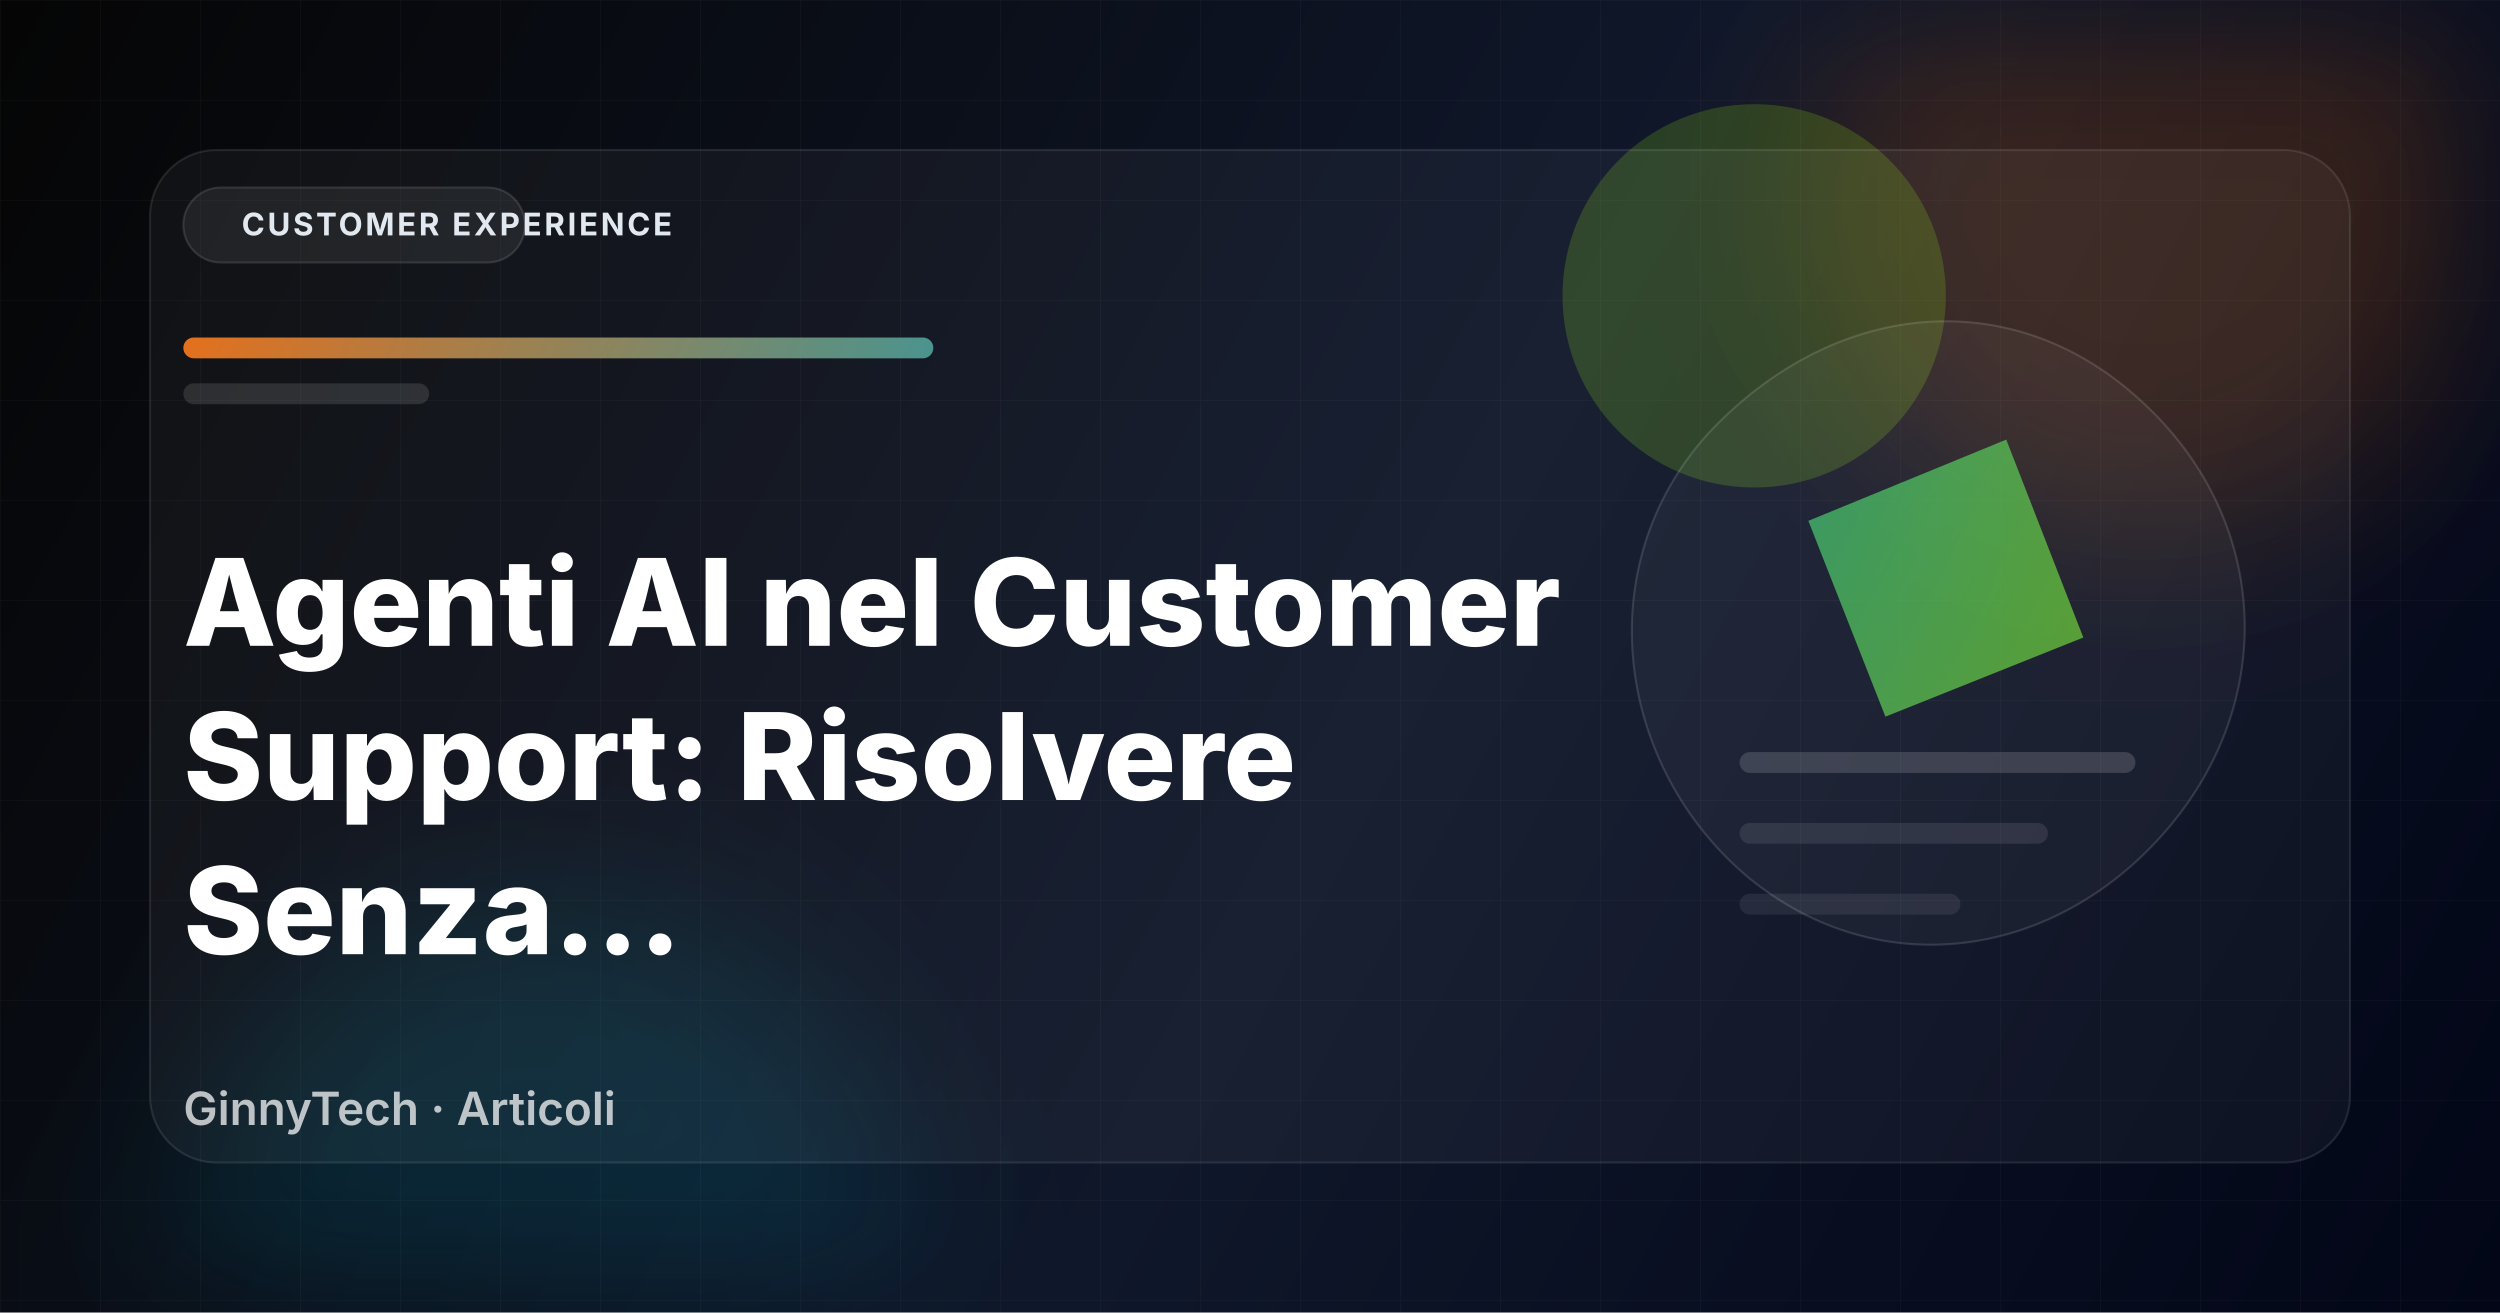
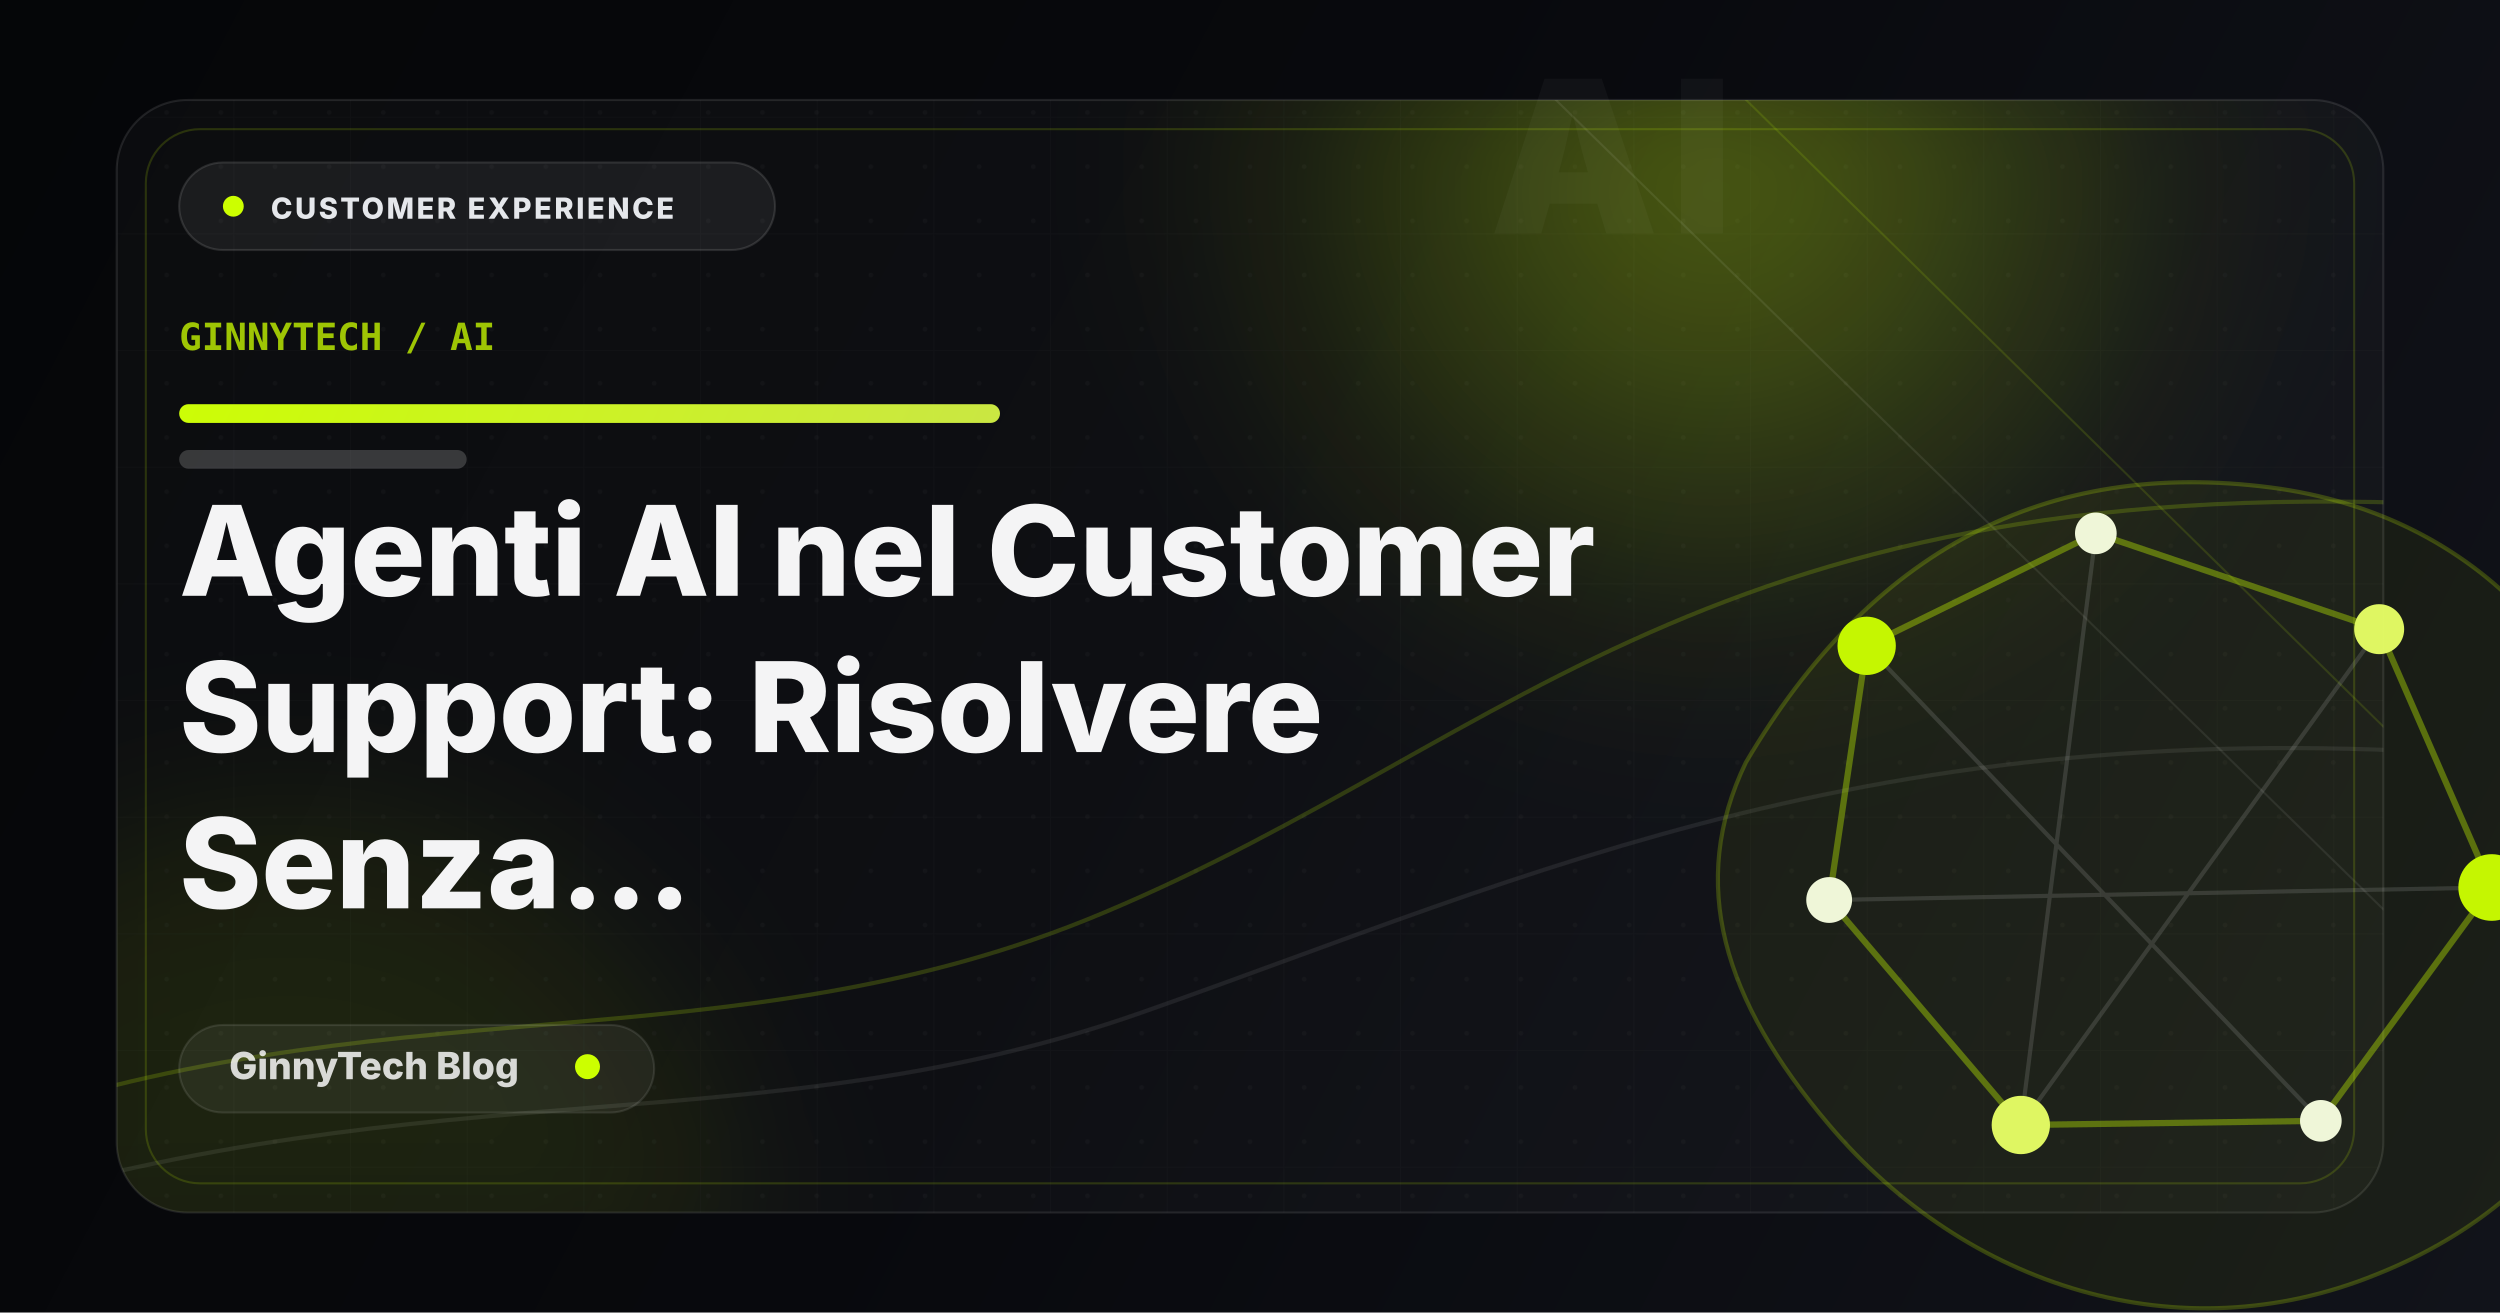
<svg xmlns="http://www.w3.org/2000/svg" width="1200" height="630" viewBox="0 0 1200 630" fill="none">
  <defs>
    <linearGradient id="bg" x1="0" y1="0" x2="1200" y2="630" gradientUnits="userSpaceOnUse">
-       <stop offset="0" stop-color="#050505" />
-       <stop offset="0.55" stop-color="#0f172a" />
-       <stop offset="1" stop-color="#020617" />
+       <stop offset="0" stop-color="#050608" />
+       <stop offset="0.46" stop-color="#08090d" />
+       <stop offset="1" stop-color="#11131a" />
    </linearGradient>
-     <linearGradient id="accent" x1="110" y1="80" x2="980" y2="540" gradientUnits="userSpaceOnUse">
-       <stop offset="0" stop-color="#f97316" stop-opacity="0.95" />
-       <stop offset="0.5" stop-color="#06b6d4" stop-opacity="0.88" />
-       <stop offset="1" stop-color="#84cc16" stop-opacity="0.9" />
+     <linearGradient id="lime" x1="96" y1="100" x2="1060" y2="548" gradientUnits="userSpaceOnUse">
+       <stop offset="0" stop-color="#ccff00" stop-opacity="1" />
+       <stop offset="0.52" stop-color="#e7ff65" stop-opacity="0.86" />
+       <stop offset="1" stop-color="#b3e600" stop-opacity="0.9" />
    </linearGradient>
-     <filter id="blur" x="-40%" y="-40%" width="180%" height="180%">
-       <feGaussianBlur stdDeviation="42" />
+     <radialGradient id="glow" cx="50%" cy="50%" r="50%">
+       <stop offset="0" stop-color="#ccff00" stop-opacity="0.35" />
+       <stop offset="1" stop-color="#ccff00" stop-opacity="0" />
+     </radialGradient>
+     <filter id="softBlur" x="-40%" y="-40%" width="180%" height="180%">
+       <feGaussianBlur stdDeviation="44" />
    </filter>
-     <pattern id="grid" width="48" height="48" patternUnits="userSpaceOnUse">
-       <path d="M48 0H0V48" stroke="rgba(255,255,255,0.08)" stroke-width="1" />
+     <pattern id="dots" width="26" height="26" patternUnits="userSpaceOnUse">
+       <circle cx="2" cy="2" r="1.15" fill="rgba(255,255,255,0.12)" />
    </pattern>
+     <pattern id="grid" width="56" height="56" patternUnits="userSpaceOnUse">
+       <path d="M56 0H0V56" stroke="rgba(255,255,255,0.08)" stroke-width="1" />
+     </pattern>
+     <clipPath id="frameClip">
+       <rect x="56" y="48" width="1088" height="534" rx="34" />
+     </clipPath>
  </defs>
  <rect width="1200" height="630" fill="url(#bg)" />
-   <rect width="1200" height="630" fill="url(#grid)" opacity="0.35" />
-   <circle cx="1030" cy="96" r="162" fill="#f97316" fill-opacity="0.18" filter="url(#blur)" />
-   <circle cx="260" cy="610" r="180" fill="#06b6d4" fill-opacity="0.14" filter="url(#blur)" />
-   <circle cx="842" cy="142" r="92" fill="#84cc16" fill-opacity="0.22" />
-   <rect x="72" y="72" width="1056" height="486" rx="32" fill="rgba(255,255,255,0.04)" stroke="rgba(255,255,255,0.10)" />
-   <rect x="88" y="90" width="164" height="36" rx="18" fill="rgba(255,255,255,0.07)" stroke="rgba(255,255,255,0.12)" />
-   <text x="116" y="113" font-family="Inter, Arial, sans-serif" font-size="15" font-weight="700" letter-spacing="1.3" fill="#e2e8f0">CUSTOMER EXPERIENCE</text>
-   <rect x="88" y="162" width="360" height="10" rx="5" fill="url(#accent)" />
-   <rect x="88" y="184" width="118" height="10" rx="5" fill="rgba(255,255,255,0.12)" />
-   <text x="88" y="310" font-family="Inter, Arial, sans-serif" font-size="58" font-weight="800" fill="#ffffff">Agenti AI nel Customer</text>
-   <text x="88" y="384" font-family="Inter, Arial, sans-serif" font-size="58" font-weight="800" fill="#ffffff">Support: Risolvere</text>
-   <text x="88" y="458" font-family="Inter, Arial, sans-serif" font-size="58" font-weight="800" fill="#ffffff">Senza...</text>
-   <text x="88" y="540" font-family="Inter, Arial, sans-serif" font-size="22" font-weight="600" fill="rgba(255,255,255,0.72)">GinnyTech · Articoli</text>
-   <g opacity="0.95">
-     <path d="M820 208C880 144 964 136 1025 190C1088 245 1095 332 1042 396C988 461 902 473 839 421C776 368 762 272 820 208Z" fill="rgba(255,255,255,0.04)" stroke="rgba(255,255,255,0.14)" />
-     <path d="M868 250L963 211L1000 306L905 344L868 250Z" fill="url(#accent)" fill-opacity="0.88" />
-     <path d="M840 366L1020 366" stroke="rgba(255,255,255,0.16)" stroke-width="10" stroke-linecap="round" />
-     <path d="M840 400L978 400" stroke="rgba(255,255,255,0.1)" stroke-width="10" stroke-linecap="round" />
-     <path d="M840 434L936 434" stroke="rgba(255,255,255,0.08)" stroke-width="10" stroke-linecap="round" />
+   <g clip-path="url(#frameClip)">
+     <rect x="0" y="0" width="1200" height="630" fill="url(#grid)" opacity="0.2" />
+     <rect x="0" y="0" width="1200" height="630" fill="url(#dots)" opacity="0.2" />
+     <circle cx="824" cy="82" r="260" fill="url(#glow)" filter="url(#softBlur)" />
+     <circle cx="138" cy="602" r="210" fill="#ccff00" fill-opacity="0.09" filter="url(#softBlur)" />
+     <path d="M-20 544C180 470 350 514 530 438C730 354 826 218 1208 244" stroke="rgba(204,255,0,0.18)" stroke-width="2" />
+     <path d="M-18 582C212 512 366 550 548 486C736 420 906 338 1210 364" stroke="rgba(255,255,255,0.08)" stroke-width="2" />
+     <path d="M616 -80L1166 458" stroke="rgba(255,255,255,0.08)" stroke-width="1" />
+     <path d="M708 -80L1190 394" stroke="rgba(204,255,0,0.13)" stroke-width="1" />
+   </g>
+   <rect x="56" y="48" width="1088" height="534" rx="34" fill="rgba(255,255,255,0.025)" stroke="rgba(255,255,255,0.10)" />
+   <rect x="70" y="62" width="1060" height="506" rx="26" stroke="rgba(204,255,0,0.16)" stroke-width="1" />
+   <rect x="86" y="78" width="286" height="42" rx="21" fill="rgba(255,255,255,0.065)" stroke="rgba(255,255,255,0.12)" />
+   <circle cx="112" cy="99" r="5" fill="#ccff00" />
+   <text x="130" y="105" font-family="Montserrat, Inter, Arial, sans-serif" font-size="14" font-weight="800" letter-spacing="1.2" fill="#e5e7eb">CUSTOMER EXPERIENCE</text>
+   <text x="86" y="168" font-family="JetBrains Mono, Consolas, monospace" font-size="18" font-weight="700" fill="rgba(204,255,0,0.76)">GINNYTECH / AI</text>
+   <rect x="86" y="194" width="394" height="9" rx="4.5" fill="url(#lime)" />
+   <rect x="86" y="216" width="138" height="9" rx="4.5" fill="rgba(255,255,255,0.18)" />
+   <text x="715" y="112" font-family="Montserrat, Inter, Arial, sans-serif" font-size="102" font-weight="900" letter-spacing="6" fill="rgba(255,255,255,0.035)">AI</text>
+   <g transform="translate(782 146)" opacity="0.96">
+     <path d="M56 220C116 118 200 74 308 88C408 101 474 174 484 272C492 360 444 432 358 466C264 504 162 472 96 394C45 334 28 278 56 220Z" fill="rgba(204,255,0,0.055)" stroke="rgba(204,255,0,0.22)" stroke-width="2" />
+     <path d="M114 164L224 110L360 156L414 280L332 392L188 394L96 286Z" stroke="rgba(204,255,0,0.38)" stroke-width="3" fill="none" />
+     <path d="M224 110L188 394M360 156L188 394M96 286L414 280M114 164L332 392" stroke="rgba(255,255,255,0.13)" stroke-width="2" />
+     <circle cx="114" cy="164" r="14" fill="#ccff00" />
+     <circle cx="224" cy="110" r="10" fill="#f8ffe0" />
+     <circle cx="360" cy="156" r="12" fill="#e7ff65" />
+     <circle cx="414" cy="280" r="16" fill="#ccff00" />
+     <circle cx="332" cy="392" r="10" fill="#f8ffe0" />
+     <circle cx="188" cy="394" r="14" fill="#e7ff65" />
+     <circle cx="96" cy="286" r="11" fill="#f8ffe0" />
+   </g>
+   <text x="86" y="286" font-family="Montserrat, Inter, Arial, sans-serif" font-size="60" font-weight="800" letter-spacing="-0.2" fill="#f4f4f5">Agenti AI nel Customer</text>
+   <text x="86" y="361" font-family="Montserrat, Inter, Arial, sans-serif" font-size="60" font-weight="800" letter-spacing="-0.2" fill="#f4f4f5">Support: Risolvere</text>
+   <text x="86" y="436" font-family="Montserrat, Inter, Arial, sans-serif" font-size="60" font-weight="800" letter-spacing="-0.2" fill="#f4f4f5">Senza...</text>
+   <g transform="translate(86 520)">
+     <rect x="0" y="-28" width="228" height="42" rx="21" fill="rgba(255,255,255,0.055)" stroke="rgba(255,255,255,0.10)" />
+     <text x="24" y="-2" font-family="Montserrat, Inter, Arial, sans-serif" font-size="18" font-weight="800" fill="rgba(255,255,255,0.82)">GinnyTech Blog</text>
+     <circle cx="196" cy="-8" r="6" fill="#ccff00" />
  </g>
</svg>
